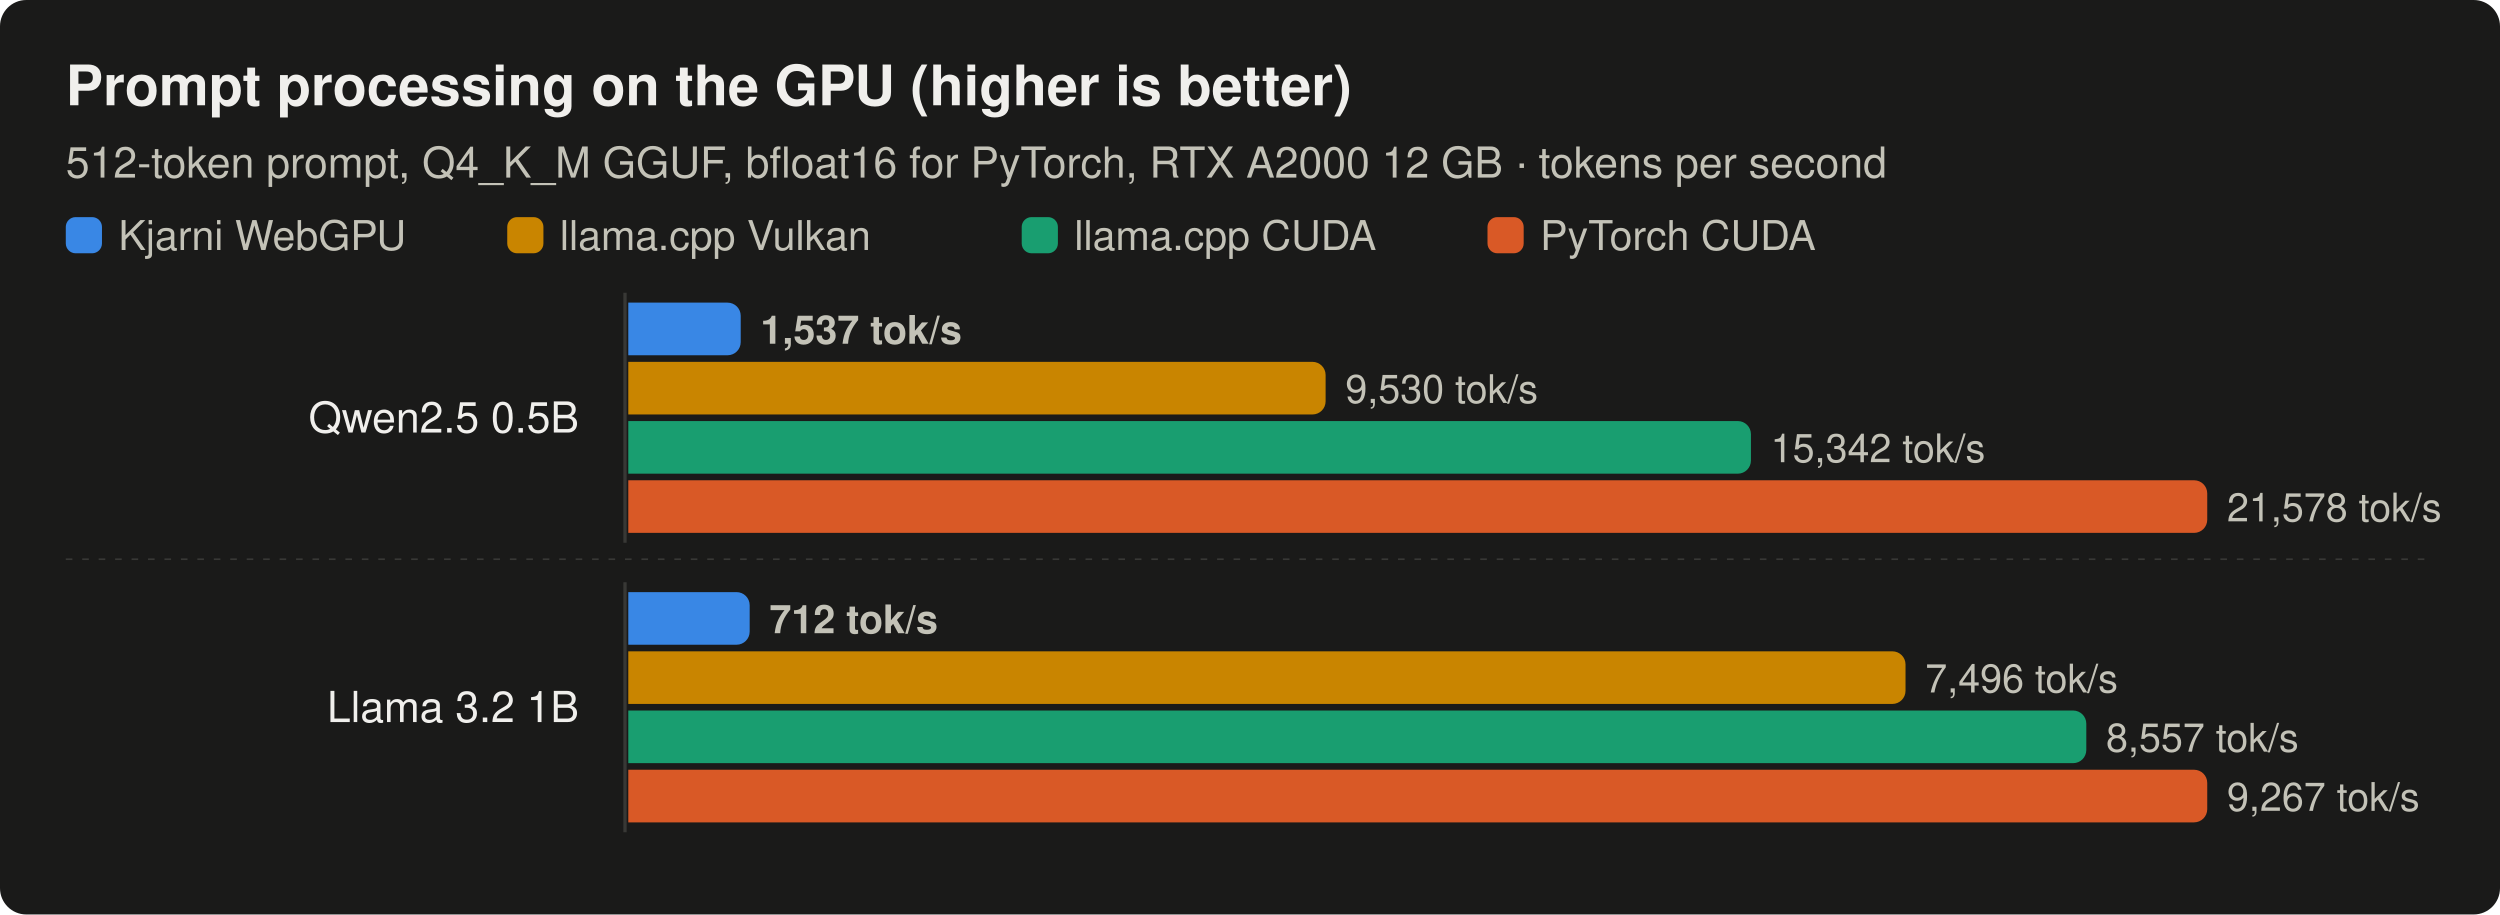
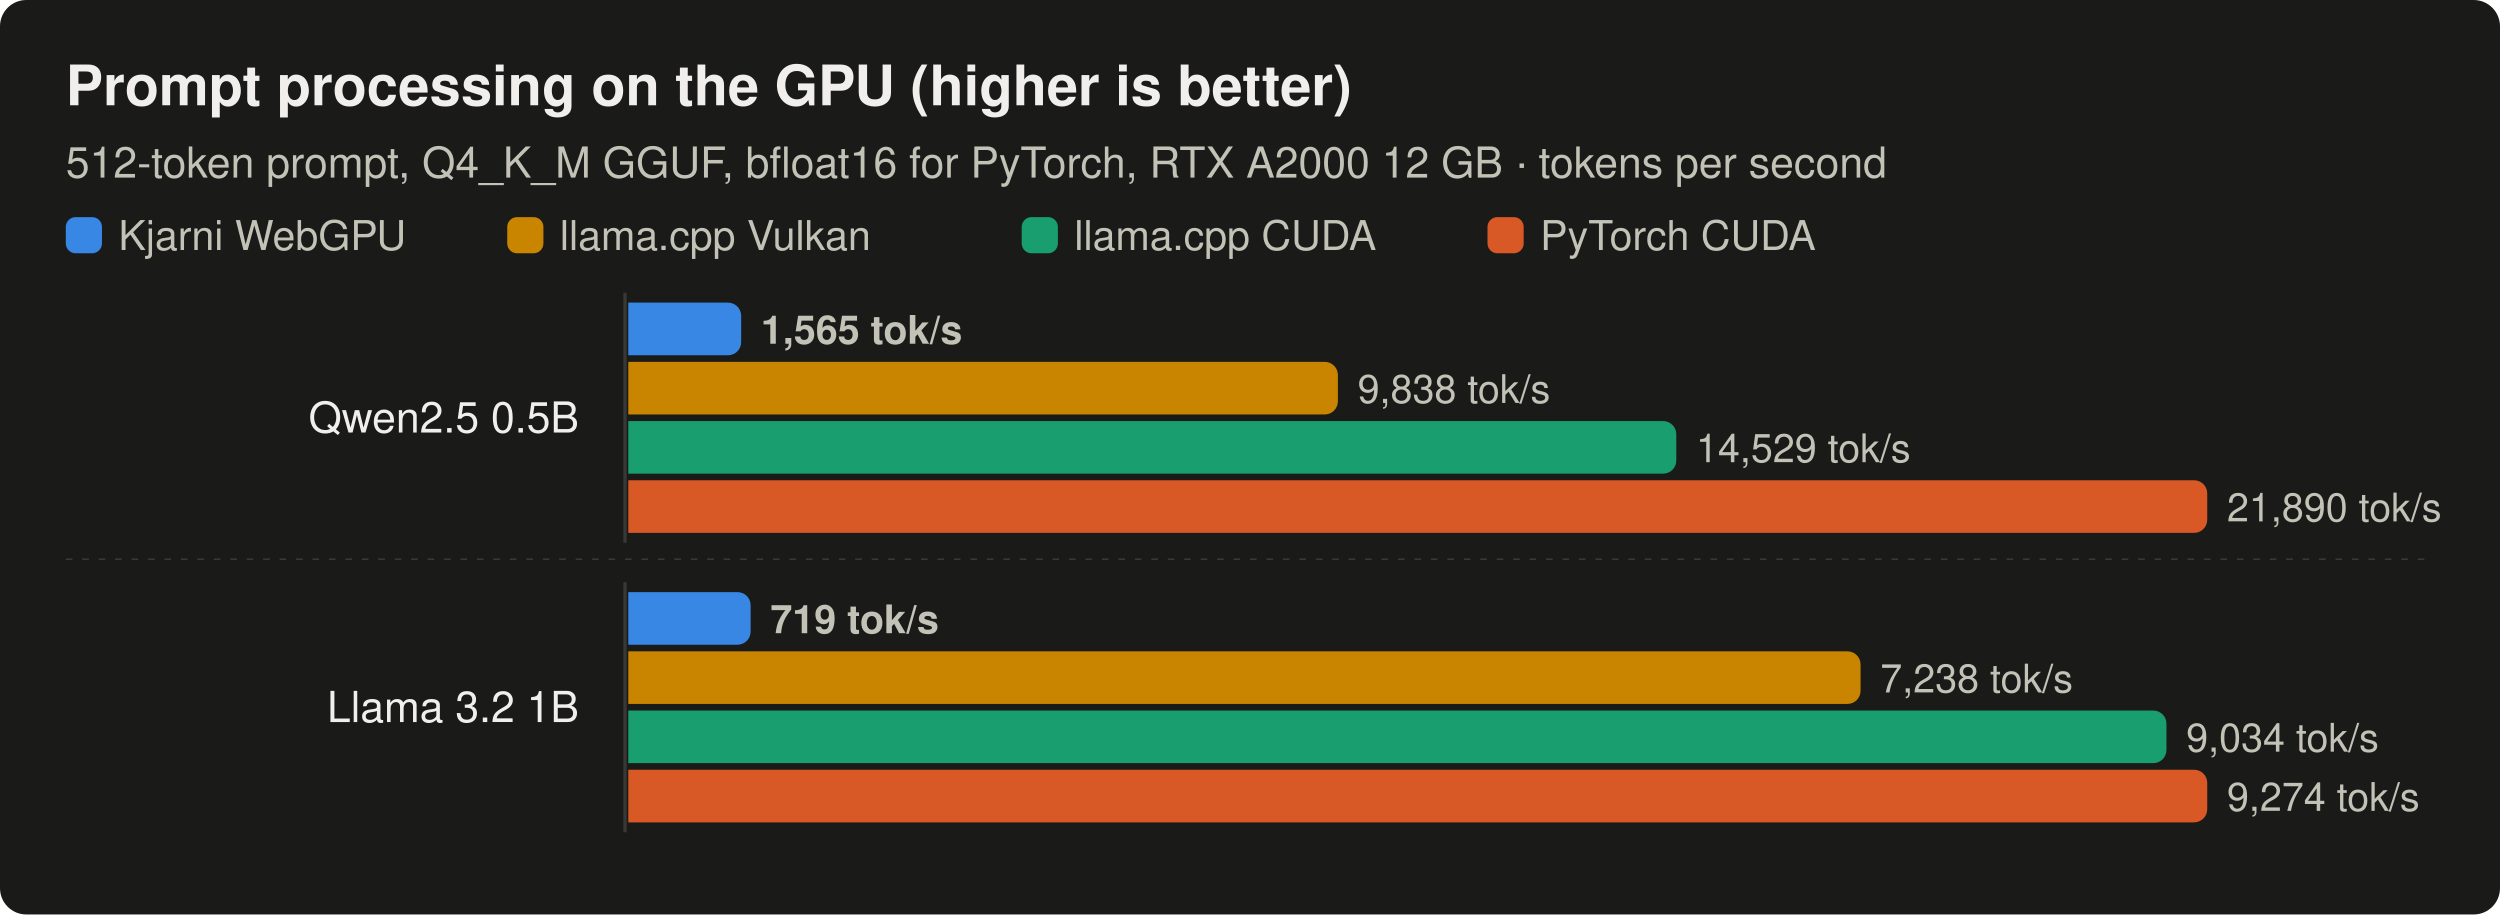
<svg xmlns="http://www.w3.org/2000/svg" width="760" height="278" viewBox="0 0 760 278" font-family="-apple-system, BlinkMacSystemFont, 'Segoe UI', Helvetica, Arial, sans-serif" role="img" aria-label="Prompt processing on the GPU (higher is better)">
  <rect width="760" height="278" rx="8" fill="#1a1a19" />
  <text x="20" y="32" font-size="17" font-weight="600" fill="#f0efec">Prompt processing on the GPU (higher is better)</text>
  <text x="20" y="54" font-size="13" fill="#c3c2b7">512-token prompt, Q4_K_M GGUF, bfloat16 for PyTorch, RTX A2000 12 GB · tokens per second</text>
  <rect x="20" y="66" width="11" height="11" rx="3" fill="#3987e5" />
  <text x="36" y="76" font-size="12.5" fill="#c3c2b7">Kjarni WebGPU</text>
  <rect x="154.2" y="66" width="11" height="11" rx="3" fill="#c98500" />
  <text x="170.2" y="76" font-size="12.5" fill="#c3c2b7">llama.cpp Vulkan</text>
  <rect x="310.6" y="66" width="11" height="11" rx="3" fill="#199e70" />
  <text x="326.6" y="76" font-size="12.5" fill="#c3c2b7">llama.cpp CUDA</text>
  <rect x="452.2" y="66" width="11" height="11" rx="3" fill="#d95926" />
  <text x="468.2" y="76" font-size="12.5" fill="#c3c2b7">PyTorch CUDA</text>
  <text x="176" y="131.5" text-anchor="end" font-size="13" fill="#f0efec">Qwen2.5 0.5B</text>
  <line x1="190" y1="89" x2="190" y2="165" stroke="#383835" stroke-width="1" />
-   <path d="M191,92 h30.179 a4,4 0 0 1 4,4 v8 a4,4 0 0 1 -4,4 h-30.179 z" fill="#3987e5" />
-   <text x="231.179" y="104.5" font-size="12" fill="#c3c2b7" font-weight="600">1,537 tok/s</text>
-   <path d="M191,110 h207.987 a4,4 0 0 1 4,4 v8 a4,4 0 0 1 -4,4 h-207.987 z" fill="#c98500" />
-   <text x="408.987" y="122.5" font-size="12" fill="#c3c2b7">9,530 tok/s</text>
-   <path d="M191,128 h337.287 a4,4 0 0 1 4,4 v8 a4,4 0 0 1 -4,4 h-337.287 z" fill="#199e70" />
-   <text x="538.287" y="140.5" font-size="12" fill="#c3c2b7">15,342 tok/s</text>
-   <path d="M191,146 h476.0 a4,4 0 0 1 4,4 v8 a4,4 0 0 1 -4,4 h-476.0 z" fill="#d95926" />
-   <text x="677.0" y="158.5" font-size="12" fill="#c3c2b7">21,578 tok/s</text>
+   <path d="M191,92 h30.313 a4,4 0 0 1 4,4 v8 a4,4 0 0 1 -4,4 h-30.313 z" fill="#3987e5" />
+   <text x="231.313" y="104.5" font-size="12" fill="#c3c2b7" font-weight="600">1,565 tok/s</text>
+   <path d="M191,110 h211.719 a4,4 0 0 1 4,4 v8 a4,4 0 0 1 -4,4 h-211.719 z" fill="#c98500" />
+   <text x="412.719" y="122.5" font-size="12" fill="#c3c2b7">9,838 tok/s</text>
+   <path d="M191,128 h314.589 a4,4 0 0 1 4,4 v8 a4,4 0 0 1 -4,4 h-314.589 z" fill="#199e70" />
+   <text x="515.589" y="140.5" font-size="12" fill="#c3c2b7">14,529 tok/s</text>
+   <path d="M191,146 h476 a4,4 0 0 1 4,4 v8 a4,4 0 0 1 -4,4 h-476 z" fill="#d95926" />
+   <text x="677.0" y="158.5" font-size="12" fill="#c3c2b7">21,890 tok/s</text>
  <line x1="20" y1="170.0" x2="740" y2="170.0" stroke="#383835" stroke-width="0.5" stroke-dasharray="2 3" />
  <text x="176" y="219.5" text-anchor="end" font-size="13" fill="#f0efec">Llama 3.2 1B</text>
  <line x1="190" y1="177" x2="190" y2="253" stroke="#383835" stroke-width="1" />
-   <path d="M191,180 h32.904 a4,4 0 0 1 4,4 v8 a4,4 0 0 1 -4,4 h-32.904 z" fill="#3987e5" />
-   <text x="233.904" y="192.5" font-size="12" fill="#c3c2b7" font-weight="600">712 tok/s</text>
-   <path d="M191,198 h384.281 a4,4 0 0 1 4,4 v8 a4,4 0 0 1 -4,4 h-384.281 z" fill="#c98500" />
-   <text x="585.281" y="210.5" font-size="12" fill="#c3c2b7">7,496 tok/s</text>
-   <path d="M191,216 h439.235 a4,4 0 0 1 4,4 v8 a4,4 0 0 1 -4,4 h-439.235 z" fill="#199e70" />
-   <text x="640.235" y="228.5" font-size="12" fill="#c3c2b7">8,557 tok/s</text>
-   <path d="M191,234 h476 a4,4 0 0 1 4,4 v8 a4,4 0 0 1 -4,4 h-476 z" fill="#d95926" />
-   <text x="677.0" y="246.5" font-size="12" fill="#c3c2b7">9,267 tok/s</text>
+   <path d="M191,180 h33.19 a4,4 0 0 1 4,4 v8 a4,4 0 0 1 -4,4 h-33.19 z" fill="#3987e5" />
+   <text x="234.19" y="192.5" font-size="12" fill="#c3c2b7" font-weight="600">719 tok/s</text>
+   <path d="M191,198 h370.615 a4,4 0 0 1 4,4 v8 a4,4 0 0 1 -4,4 h-370.615 z" fill="#c98500" />
+   <text x="571.615" y="210.5" font-size="12" fill="#c3c2b7">7,238 tok/s</text>
+   <path d="M191,216 h463.601 a4,4 0 0 1 4,4 v8 a4,4 0 0 1 -4,4 h-463.601 z" fill="#199e70" />
+   <text x="664.601" y="228.5" font-size="12" fill="#c3c2b7">9,034 tok/s</text>
+   <path d="M191,234 h476.0 a4,4 0 0 1 4,4 v8 a4,4 0 0 1 -4,4 h-476.0 z" fill="#d95926" />
+   <text x="677.0" y="246.5" font-size="12" fill="#c3c2b7">9,274 tok/s</text>
</svg>
